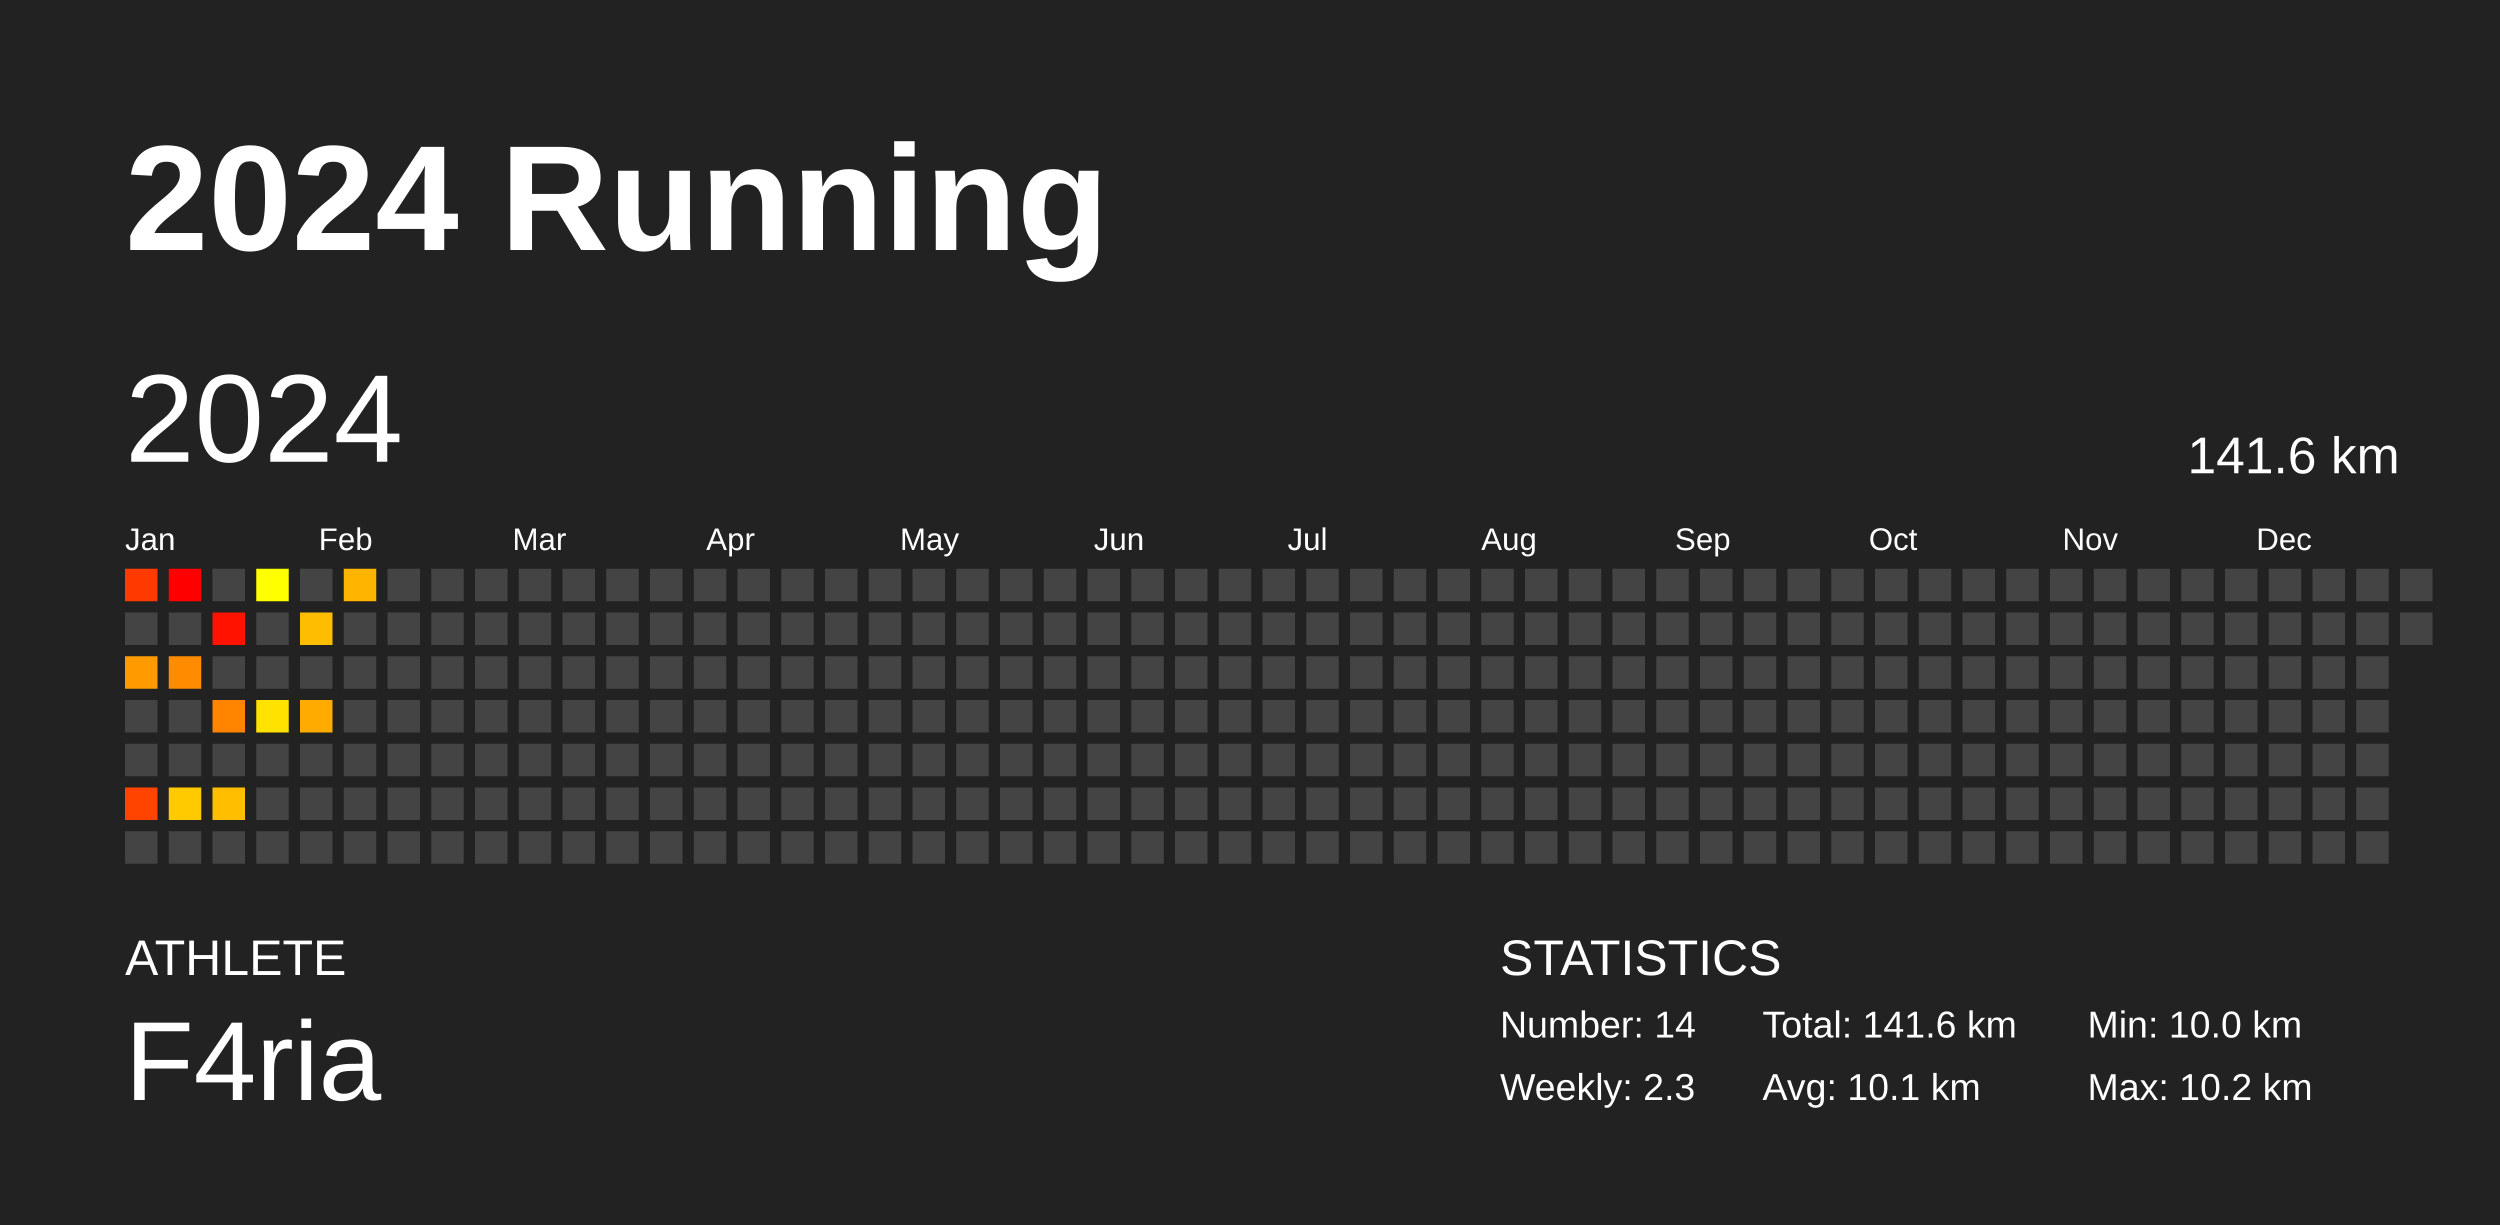
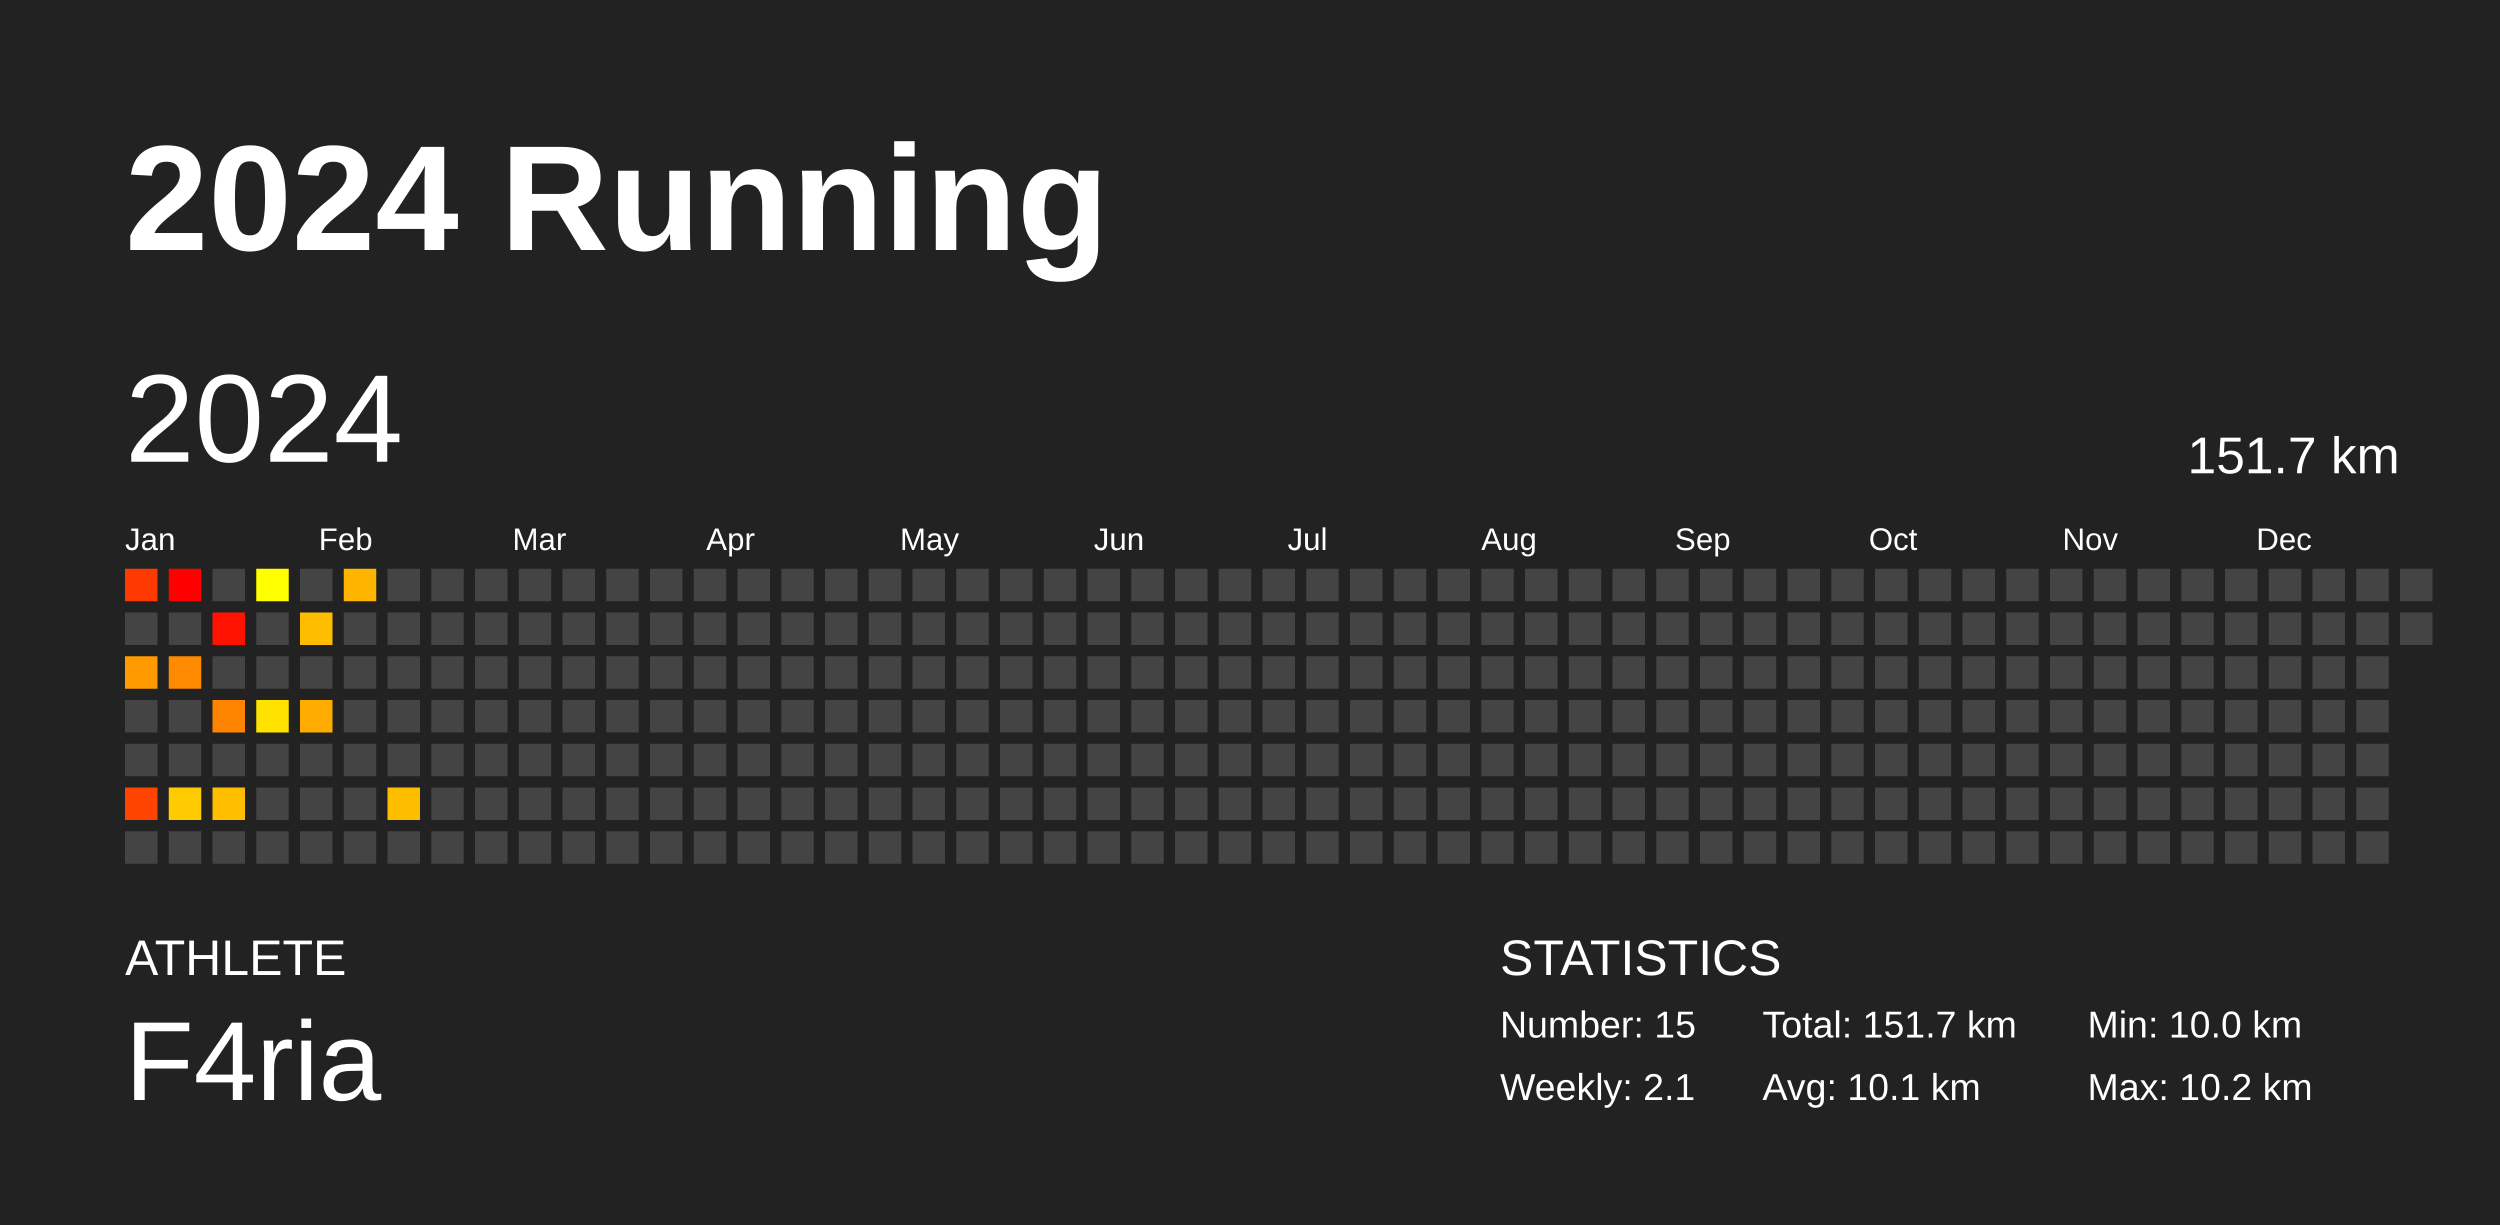
<svg xmlns="http://www.w3.org/2000/svg" baseProfile="full" height="98mm" version="1.1" viewBox="0,0,200,98" width="200mm">
  <defs />
  <rect fill="#222222" height="98" width="200" x="0" y="0" />
  <text fill="#FFFFFF" style="font-size:12px; font-family:Arial; font-weight:bold;" x="10" y="20">2024 Running</text>
  <text fill="#FFFFFF" style="font-size:4px; font-family:Arial" x="10" y="78">ATHLETE</text>
  <text fill="#FFFFFF" style="font-size:9px; font-family:Arial" x="10" y="88">F4ria</text>
  <text fill="#FFFFFF" style="font-size:4px; font-family:Arial" x="120" y="78">STATISTICS</text>
-   <text fill="#FFFFFF" style="font-size:3px; font-family:Arial" x="120" y="83">Number: 14</text>
-   <text fill="#FFFFFF" style="font-size:3px; font-family:Arial" x="120" y="88">Weekly: 2.3</text>
-   <text fill="#FFFFFF" style="font-size:3px; font-family:Arial" x="141" y="83">Total: 141.6 km</text>
+   <text fill="#FFFFFF" style="font-size:3px; font-family:Arial" x="120" y="83">Number: 15</text>
+   <text fill="#FFFFFF" style="font-size:3px; font-family:Arial" x="120" y="88">Weekly: 2.1</text>
+   <text fill="#FFFFFF" style="font-size:3px; font-family:Arial" x="141" y="83">Total: 151.7 km</text>
  <text fill="#FFFFFF" style="font-size:3px; font-family:Arial" x="141" y="88">Avg: 10.1 km</text>
  <text fill="#FFFFFF" style="font-size:3px; font-family:Arial" x="167" y="83">Min: 10.0 km</text>
  <text fill="#FFFFFF" style="font-size:3px; font-family:Arial" x="167" y="88">Max: 10.2 km</text>
  <text dominant-baseline="hanging" fill="#FFFFFF" style="font-size:10.0px; font-family:Arial;" x="10" y="30">2024</text>
-   <text dominant-baseline="hanging" fill="#FFFFFF" style="font-size:4.125px; font-family:Arial;" x="175" y="35">141.6 km</text>
+   <text dominant-baseline="hanging" fill="#FFFFFF" style="font-size:4.125px; font-family:Arial;" x="175" y="35">151.7 km</text>
  <text fill="#FFFFFF" style="font-size:2.5px; font-family:Arial" x="10.0" y="44">Jan</text>
  <text fill="#FFFFFF" style="font-size:2.5px; font-family:Arial" x="25.5" y="44">Feb</text>
  <text fill="#FFFFFF" style="font-size:2.5px; font-family:Arial" x="41.0" y="44">Mar</text>
  <text fill="#FFFFFF" style="font-size:2.5px; font-family:Arial" x="56.5" y="44">Apr</text>
  <text fill="#FFFFFF" style="font-size:2.5px; font-family:Arial" x="72.0" y="44">May</text>
  <text fill="#FFFFFF" style="font-size:2.5px; font-family:Arial" x="87.5" y="44">Jun</text>
  <text fill="#FFFFFF" style="font-size:2.5px; font-family:Arial" x="103.0" y="44">Jul</text>
  <text fill="#FFFFFF" style="font-size:2.5px; font-family:Arial" x="118.5" y="44">Aug</text>
  <text fill="#FFFFFF" style="font-size:2.5px; font-family:Arial" x="134.0" y="44">Sep</text>
  <text fill="#FFFFFF" style="font-size:2.5px; font-family:Arial" x="149.5" y="44">Oct</text>
  <text fill="#FFFFFF" style="font-size:2.5px; font-family:Arial" x="165.0" y="44">Nov</text>
  <text fill="#FFFFFF" style="font-size:2.5px; font-family:Arial" x="180.5" y="44">Dec</text>
  <rect fill="#ff3a00" height="2.6" width="2.6" x="10.0" y="45.5" />
  <rect fill="#444444" height="2.6" width="2.6" x="10.0" y="49.0" />
  <rect fill="#ff9b00" height="2.6" width="2.6" x="10.0" y="52.5" />
  <rect fill="#444444" height="2.6" width="2.6" x="10.0" y="56.0" />
  <rect fill="#444444" height="2.6" width="2.6" x="10.0" y="59.5" />
  <rect fill="#ff4400" height="2.6" width="2.6" x="10.0" y="63.0" />
  <rect fill="#444444" height="2.6" width="2.6" x="10.0" y="66.5" />
  <rect fill="#ff0000" height="2.6" width="2.6" x="13.5" y="45.5" />
  <rect fill="#444444" height="2.6" width="2.6" x="13.5" y="49.0" />
  <rect fill="#ff8c00" height="2.6" width="2.6" x="13.5" y="52.5" />
  <rect fill="#444444" height="2.6" width="2.6" x="13.5" y="56.0" />
  <rect fill="#444444" height="2.6" width="2.6" x="13.5" y="59.5" />
  <rect fill="#ffca00" height="2.6" width="2.6" x="13.5" y="63.0" />
  <rect fill="#444444" height="2.6" width="2.6" x="13.5" y="66.5" />
  <rect fill="#444444" height="2.6" width="2.6" x="17.0" y="45.5" />
  <rect fill="#ff1300" height="2.6" width="2.6" x="17.0" y="49.0" />
  <rect fill="#444444" height="2.6" width="2.6" x="17.0" y="52.5" />
  <rect fill="#ff8500" height="2.6" width="2.6" x="17.0" y="56.0" />
  <rect fill="#444444" height="2.6" width="2.6" x="17.0" y="59.5" />
  <rect fill="#ffbf00" height="2.6" width="2.6" x="17.0" y="63.0" />
  <rect fill="#444444" height="2.6" width="2.6" x="17.0" y="66.5" />
  <rect fill="#ffff00" height="2.6" width="2.6" x="20.5" y="45.5" />
  <rect fill="#444444" height="2.6" width="2.6" x="20.5" y="49.0" />
  <rect fill="#444444" height="2.6" width="2.6" x="20.5" y="52.5" />
  <rect fill="#ffe200" height="2.6" width="2.6" x="20.5" y="56.0" />
  <rect fill="#444444" height="2.6" width="2.6" x="20.5" y="59.5" />
  <rect fill="#444444" height="2.6" width="2.6" x="20.5" y="63.0" />
  <rect fill="#444444" height="2.6" width="2.6" x="20.5" y="66.5" />
  <rect fill="#444444" height="2.6" width="2.6" x="24.0" y="45.5" />
  <rect fill="#ffbd00" height="2.6" width="2.6" x="24.0" y="49.0" />
  <rect fill="#444444" height="2.6" width="2.6" x="24.0" y="52.5" />
  <rect fill="#ffab00" height="2.6" width="2.6" x="24.0" y="56.0" />
  <rect fill="#444444" height="2.6" width="2.6" x="24.0" y="59.5" />
  <rect fill="#444444" height="2.6" width="2.6" x="24.0" y="63.0" />
  <rect fill="#444444" height="2.6" width="2.6" x="24.0" y="66.5" />
  <rect fill="#ffb400" height="2.6" width="2.6" x="27.5" y="45.5" />
  <rect fill="#444444" height="2.6" width="2.6" x="27.5" y="49.0" />
  <rect fill="#444444" height="2.6" width="2.6" x="27.5" y="52.5" />
  <rect fill="#444444" height="2.6" width="2.6" x="27.5" y="56.0" />
  <rect fill="#444444" height="2.6" width="2.6" x="27.5" y="59.5" />
  <rect fill="#444444" height="2.6" width="2.6" x="27.5" y="63.0" />
  <rect fill="#444444" height="2.6" width="2.6" x="27.5" y="66.5" />
  <rect fill="#444444" height="2.6" width="2.6" x="31.0" y="45.5" />
  <rect fill="#444444" height="2.6" width="2.6" x="31.0" y="49.0" />
  <rect fill="#444444" height="2.6" width="2.6" x="31.0" y="52.5" />
  <rect fill="#444444" height="2.6" width="2.6" x="31.0" y="56.0" />
  <rect fill="#444444" height="2.6" width="2.6" x="31.0" y="59.5" />
-   <rect fill="#444444" height="2.6" width="2.6" x="31.0" y="63.0" />
+   <rect fill="#ffbd00" height="2.6" width="2.6" x="31.0" y="63.0" />
  <rect fill="#444444" height="2.6" width="2.6" x="31.0" y="66.5" />
  <rect fill="#444444" height="2.6" width="2.6" x="34.5" y="45.5" />
  <rect fill="#444444" height="2.6" width="2.6" x="34.5" y="49.0" />
  <rect fill="#444444" height="2.6" width="2.6" x="34.5" y="52.5" />
  <rect fill="#444444" height="2.6" width="2.6" x="34.5" y="56.0" />
  <rect fill="#444444" height="2.6" width="2.6" x="34.5" y="59.5" />
  <rect fill="#444444" height="2.6" width="2.6" x="34.5" y="63.0" />
  <rect fill="#444444" height="2.6" width="2.6" x="34.5" y="66.5" />
  <rect fill="#444444" height="2.6" width="2.6" x="38.0" y="45.5" />
  <rect fill="#444444" height="2.6" width="2.6" x="38.0" y="49.0" />
  <rect fill="#444444" height="2.6" width="2.6" x="38.0" y="52.5" />
  <rect fill="#444444" height="2.6" width="2.6" x="38.0" y="56.0" />
  <rect fill="#444444" height="2.6" width="2.6" x="38.0" y="59.5" />
  <rect fill="#444444" height="2.6" width="2.6" x="38.0" y="63.0" />
  <rect fill="#444444" height="2.6" width="2.6" x="38.0" y="66.5" />
  <rect fill="#444444" height="2.6" width="2.6" x="41.5" y="45.5" />
  <rect fill="#444444" height="2.6" width="2.6" x="41.5" y="49.0" />
  <rect fill="#444444" height="2.6" width="2.6" x="41.5" y="52.5" />
  <rect fill="#444444" height="2.6" width="2.6" x="41.5" y="56.0" />
  <rect fill="#444444" height="2.6" width="2.6" x="41.5" y="59.5" />
  <rect fill="#444444" height="2.6" width="2.6" x="41.5" y="63.0" />
  <rect fill="#444444" height="2.6" width="2.6" x="41.5" y="66.5" />
  <rect fill="#444444" height="2.6" width="2.6" x="45.0" y="45.5" />
  <rect fill="#444444" height="2.6" width="2.6" x="45.0" y="49.0" />
  <rect fill="#444444" height="2.6" width="2.6" x="45.0" y="52.5" />
  <rect fill="#444444" height="2.6" width="2.6" x="45.0" y="56.0" />
  <rect fill="#444444" height="2.6" width="2.6" x="45.0" y="59.5" />
  <rect fill="#444444" height="2.6" width="2.6" x="45.0" y="63.0" />
  <rect fill="#444444" height="2.6" width="2.6" x="45.0" y="66.5" />
  <rect fill="#444444" height="2.6" width="2.6" x="48.5" y="45.5" />
  <rect fill="#444444" height="2.6" width="2.6" x="48.5" y="49.0" />
  <rect fill="#444444" height="2.6" width="2.6" x="48.5" y="52.5" />
  <rect fill="#444444" height="2.6" width="2.6" x="48.5" y="56.0" />
  <rect fill="#444444" height="2.6" width="2.6" x="48.5" y="59.5" />
  <rect fill="#444444" height="2.6" width="2.6" x="48.5" y="63.0" />
  <rect fill="#444444" height="2.6" width="2.6" x="48.5" y="66.5" />
  <rect fill="#444444" height="2.6" width="2.6" x="52.0" y="45.5" />
  <rect fill="#444444" height="2.6" width="2.6" x="52.0" y="49.0" />
  <rect fill="#444444" height="2.6" width="2.6" x="52.0" y="52.5" />
  <rect fill="#444444" height="2.6" width="2.6" x="52.0" y="56.0" />
  <rect fill="#444444" height="2.6" width="2.6" x="52.0" y="59.5" />
  <rect fill="#444444" height="2.6" width="2.6" x="52.0" y="63.0" />
  <rect fill="#444444" height="2.6" width="2.6" x="52.0" y="66.5" />
  <rect fill="#444444" height="2.6" width="2.6" x="55.5" y="45.5" />
  <rect fill="#444444" height="2.6" width="2.6" x="55.5" y="49.0" />
  <rect fill="#444444" height="2.6" width="2.6" x="55.5" y="52.5" />
  <rect fill="#444444" height="2.6" width="2.6" x="55.5" y="56.0" />
  <rect fill="#444444" height="2.6" width="2.6" x="55.5" y="59.5" />
  <rect fill="#444444" height="2.6" width="2.6" x="55.5" y="63.0" />
  <rect fill="#444444" height="2.6" width="2.6" x="55.5" y="66.5" />
  <rect fill="#444444" height="2.6" width="2.6" x="59.0" y="45.5" />
  <rect fill="#444444" height="2.6" width="2.6" x="59.0" y="49.0" />
  <rect fill="#444444" height="2.6" width="2.6" x="59.0" y="52.5" />
  <rect fill="#444444" height="2.6" width="2.6" x="59.0" y="56.0" />
  <rect fill="#444444" height="2.6" width="2.6" x="59.0" y="59.5" />
  <rect fill="#444444" height="2.6" width="2.6" x="59.0" y="63.0" />
  <rect fill="#444444" height="2.6" width="2.6" x="59.0" y="66.5" />
  <rect fill="#444444" height="2.6" width="2.6" x="62.5" y="45.5" />
  <rect fill="#444444" height="2.6" width="2.6" x="62.5" y="49.0" />
  <rect fill="#444444" height="2.6" width="2.6" x="62.5" y="52.5" />
  <rect fill="#444444" height="2.6" width="2.6" x="62.5" y="56.0" />
  <rect fill="#444444" height="2.6" width="2.6" x="62.5" y="59.5" />
  <rect fill="#444444" height="2.6" width="2.6" x="62.5" y="63.0" />
  <rect fill="#444444" height="2.6" width="2.6" x="62.5" y="66.5" />
  <rect fill="#444444" height="2.6" width="2.6" x="66.0" y="45.5" />
  <rect fill="#444444" height="2.6" width="2.6" x="66.0" y="49.0" />
  <rect fill="#444444" height="2.6" width="2.6" x="66.0" y="52.5" />
  <rect fill="#444444" height="2.6" width="2.6" x="66.0" y="56.0" />
  <rect fill="#444444" height="2.6" width="2.6" x="66.0" y="59.5" />
  <rect fill="#444444" height="2.6" width="2.6" x="66.0" y="63.0" />
  <rect fill="#444444" height="2.6" width="2.6" x="66.0" y="66.5" />
  <rect fill="#444444" height="2.6" width="2.6" x="69.5" y="45.5" />
  <rect fill="#444444" height="2.6" width="2.6" x="69.5" y="49.0" />
  <rect fill="#444444" height="2.6" width="2.6" x="69.5" y="52.5" />
  <rect fill="#444444" height="2.6" width="2.6" x="69.5" y="56.0" />
  <rect fill="#444444" height="2.6" width="2.6" x="69.5" y="59.5" />
  <rect fill="#444444" height="2.6" width="2.6" x="69.5" y="63.0" />
  <rect fill="#444444" height="2.6" width="2.6" x="69.5" y="66.5" />
  <rect fill="#444444" height="2.6" width="2.6" x="73.0" y="45.5" />
  <rect fill="#444444" height="2.6" width="2.6" x="73.0" y="49.0" />
  <rect fill="#444444" height="2.6" width="2.6" x="73.0" y="52.5" />
  <rect fill="#444444" height="2.6" width="2.6" x="73.0" y="56.0" />
  <rect fill="#444444" height="2.6" width="2.6" x="73.0" y="59.5" />
  <rect fill="#444444" height="2.6" width="2.6" x="73.0" y="63.0" />
  <rect fill="#444444" height="2.6" width="2.6" x="73.0" y="66.5" />
  <rect fill="#444444" height="2.6" width="2.6" x="76.5" y="45.5" />
  <rect fill="#444444" height="2.6" width="2.6" x="76.5" y="49.0" />
  <rect fill="#444444" height="2.6" width="2.6" x="76.5" y="52.5" />
  <rect fill="#444444" height="2.6" width="2.6" x="76.5" y="56.0" />
  <rect fill="#444444" height="2.6" width="2.6" x="76.5" y="59.5" />
  <rect fill="#444444" height="2.6" width="2.6" x="76.5" y="63.0" />
  <rect fill="#444444" height="2.6" width="2.6" x="76.5" y="66.5" />
  <rect fill="#444444" height="2.6" width="2.6" x="80.0" y="45.5" />
  <rect fill="#444444" height="2.6" width="2.6" x="80.0" y="49.0" />
  <rect fill="#444444" height="2.6" width="2.6" x="80.0" y="52.5" />
  <rect fill="#444444" height="2.6" width="2.6" x="80.0" y="56.0" />
  <rect fill="#444444" height="2.6" width="2.6" x="80.0" y="59.5" />
  <rect fill="#444444" height="2.6" width="2.6" x="80.0" y="63.0" />
  <rect fill="#444444" height="2.6" width="2.6" x="80.0" y="66.5" />
  <rect fill="#444444" height="2.6" width="2.6" x="83.5" y="45.5" />
  <rect fill="#444444" height="2.6" width="2.6" x="83.5" y="49.0" />
  <rect fill="#444444" height="2.6" width="2.6" x="83.5" y="52.5" />
  <rect fill="#444444" height="2.6" width="2.6" x="83.5" y="56.0" />
  <rect fill="#444444" height="2.6" width="2.6" x="83.5" y="59.5" />
  <rect fill="#444444" height="2.6" width="2.6" x="83.5" y="63.0" />
  <rect fill="#444444" height="2.6" width="2.6" x="83.5" y="66.5" />
  <rect fill="#444444" height="2.6" width="2.6" x="87.0" y="45.5" />
  <rect fill="#444444" height="2.6" width="2.6" x="87.0" y="49.0" />
  <rect fill="#444444" height="2.6" width="2.6" x="87.0" y="52.5" />
  <rect fill="#444444" height="2.6" width="2.6" x="87.0" y="56.0" />
  <rect fill="#444444" height="2.6" width="2.6" x="87.0" y="59.5" />
  <rect fill="#444444" height="2.6" width="2.6" x="87.0" y="63.0" />
  <rect fill="#444444" height="2.6" width="2.6" x="87.0" y="66.5" />
  <rect fill="#444444" height="2.6" width="2.6" x="90.5" y="45.5" />
  <rect fill="#444444" height="2.6" width="2.6" x="90.5" y="49.0" />
  <rect fill="#444444" height="2.6" width="2.6" x="90.5" y="52.5" />
  <rect fill="#444444" height="2.6" width="2.6" x="90.5" y="56.0" />
  <rect fill="#444444" height="2.6" width="2.6" x="90.5" y="59.5" />
  <rect fill="#444444" height="2.6" width="2.6" x="90.5" y="63.0" />
  <rect fill="#444444" height="2.6" width="2.6" x="90.5" y="66.5" />
  <rect fill="#444444" height="2.6" width="2.6" x="94.0" y="45.5" />
  <rect fill="#444444" height="2.6" width="2.6" x="94.0" y="49.0" />
  <rect fill="#444444" height="2.6" width="2.6" x="94.0" y="52.5" />
  <rect fill="#444444" height="2.6" width="2.6" x="94.0" y="56.0" />
  <rect fill="#444444" height="2.6" width="2.6" x="94.0" y="59.5" />
  <rect fill="#444444" height="2.6" width="2.6" x="94.0" y="63.0" />
  <rect fill="#444444" height="2.6" width="2.6" x="94.0" y="66.5" />
  <rect fill="#444444" height="2.6" width="2.6" x="97.5" y="45.5" />
  <rect fill="#444444" height="2.6" width="2.6" x="97.5" y="49.0" />
  <rect fill="#444444" height="2.6" width="2.6" x="97.5" y="52.5" />
  <rect fill="#444444" height="2.6" width="2.6" x="97.5" y="56.0" />
  <rect fill="#444444" height="2.6" width="2.6" x="97.5" y="59.5" />
  <rect fill="#444444" height="2.6" width="2.6" x="97.5" y="63.0" />
  <rect fill="#444444" height="2.6" width="2.6" x="97.5" y="66.5" />
  <rect fill="#444444" height="2.6" width="2.6" x="101.0" y="45.5" />
  <rect fill="#444444" height="2.6" width="2.6" x="101.0" y="49.0" />
  <rect fill="#444444" height="2.6" width="2.6" x="101.0" y="52.5" />
  <rect fill="#444444" height="2.6" width="2.6" x="101.0" y="56.0" />
  <rect fill="#444444" height="2.6" width="2.6" x="101.0" y="59.5" />
  <rect fill="#444444" height="2.6" width="2.6" x="101.0" y="63.0" />
  <rect fill="#444444" height="2.6" width="2.6" x="101.0" y="66.5" />
  <rect fill="#444444" height="2.6" width="2.6" x="104.5" y="45.5" />
  <rect fill="#444444" height="2.6" width="2.6" x="104.5" y="49.0" />
  <rect fill="#444444" height="2.6" width="2.6" x="104.5" y="52.5" />
  <rect fill="#444444" height="2.6" width="2.6" x="104.5" y="56.0" />
  <rect fill="#444444" height="2.6" width="2.6" x="104.5" y="59.5" />
  <rect fill="#444444" height="2.6" width="2.6" x="104.5" y="63.0" />
  <rect fill="#444444" height="2.6" width="2.6" x="104.5" y="66.5" />
  <rect fill="#444444" height="2.6" width="2.6" x="108.0" y="45.5" />
  <rect fill="#444444" height="2.6" width="2.6" x="108.0" y="49.0" />
  <rect fill="#444444" height="2.6" width="2.6" x="108.0" y="52.5" />
  <rect fill="#444444" height="2.6" width="2.6" x="108.0" y="56.0" />
  <rect fill="#444444" height="2.6" width="2.6" x="108.0" y="59.5" />
  <rect fill="#444444" height="2.6" width="2.6" x="108.0" y="63.0" />
  <rect fill="#444444" height="2.6" width="2.6" x="108.0" y="66.5" />
  <rect fill="#444444" height="2.6" width="2.6" x="111.5" y="45.5" />
  <rect fill="#444444" height="2.6" width="2.6" x="111.5" y="49.0" />
  <rect fill="#444444" height="2.6" width="2.6" x="111.5" y="52.5" />
  <rect fill="#444444" height="2.6" width="2.6" x="111.5" y="56.0" />
  <rect fill="#444444" height="2.6" width="2.6" x="111.5" y="59.5" />
  <rect fill="#444444" height="2.6" width="2.6" x="111.5" y="63.0" />
  <rect fill="#444444" height="2.6" width="2.6" x="111.5" y="66.5" />
  <rect fill="#444444" height="2.6" width="2.6" x="115.0" y="45.5" />
  <rect fill="#444444" height="2.6" width="2.6" x="115.0" y="49.0" />
  <rect fill="#444444" height="2.6" width="2.6" x="115.0" y="52.5" />
  <rect fill="#444444" height="2.6" width="2.6" x="115.0" y="56.0" />
  <rect fill="#444444" height="2.6" width="2.6" x="115.0" y="59.5" />
  <rect fill="#444444" height="2.6" width="2.6" x="115.0" y="63.0" />
  <rect fill="#444444" height="2.6" width="2.6" x="115.0" y="66.5" />
  <rect fill="#444444" height="2.6" width="2.6" x="118.5" y="45.5" />
  <rect fill="#444444" height="2.6" width="2.6" x="118.5" y="49.0" />
  <rect fill="#444444" height="2.6" width="2.6" x="118.5" y="52.5" />
  <rect fill="#444444" height="2.6" width="2.6" x="118.5" y="56.0" />
  <rect fill="#444444" height="2.6" width="2.6" x="118.5" y="59.5" />
  <rect fill="#444444" height="2.6" width="2.6" x="118.5" y="63.0" />
  <rect fill="#444444" height="2.6" width="2.6" x="118.5" y="66.5" />
  <rect fill="#444444" height="2.6" width="2.6" x="122.0" y="45.5" />
  <rect fill="#444444" height="2.6" width="2.6" x="122.0" y="49.0" />
  <rect fill="#444444" height="2.6" width="2.6" x="122.0" y="52.5" />
  <rect fill="#444444" height="2.6" width="2.6" x="122.0" y="56.0" />
  <rect fill="#444444" height="2.6" width="2.6" x="122.0" y="59.5" />
  <rect fill="#444444" height="2.6" width="2.6" x="122.0" y="63.0" />
  <rect fill="#444444" height="2.6" width="2.6" x="122.0" y="66.5" />
  <rect fill="#444444" height="2.6" width="2.6" x="125.5" y="45.5" />
  <rect fill="#444444" height="2.6" width="2.6" x="125.5" y="49.0" />
  <rect fill="#444444" height="2.6" width="2.6" x="125.5" y="52.5" />
  <rect fill="#444444" height="2.6" width="2.6" x="125.5" y="56.0" />
  <rect fill="#444444" height="2.6" width="2.6" x="125.5" y="59.5" />
  <rect fill="#444444" height="2.6" width="2.6" x="125.5" y="63.0" />
  <rect fill="#444444" height="2.6" width="2.6" x="125.5" y="66.5" />
  <rect fill="#444444" height="2.6" width="2.6" x="129.0" y="45.5" />
  <rect fill="#444444" height="2.6" width="2.6" x="129.0" y="49.0" />
  <rect fill="#444444" height="2.6" width="2.6" x="129.0" y="52.5" />
  <rect fill="#444444" height="2.6" width="2.6" x="129.0" y="56.0" />
  <rect fill="#444444" height="2.6" width="2.6" x="129.0" y="59.5" />
  <rect fill="#444444" height="2.6" width="2.6" x="129.0" y="63.0" />
  <rect fill="#444444" height="2.6" width="2.6" x="129.0" y="66.5" />
  <rect fill="#444444" height="2.6" width="2.6" x="132.5" y="45.5" />
  <rect fill="#444444" height="2.6" width="2.6" x="132.5" y="49.0" />
  <rect fill="#444444" height="2.6" width="2.6" x="132.5" y="52.5" />
  <rect fill="#444444" height="2.6" width="2.6" x="132.5" y="56.0" />
  <rect fill="#444444" height="2.6" width="2.6" x="132.5" y="59.5" />
  <rect fill="#444444" height="2.6" width="2.6" x="132.5" y="63.0" />
  <rect fill="#444444" height="2.6" width="2.6" x="132.5" y="66.5" />
  <rect fill="#444444" height="2.6" width="2.6" x="136.0" y="45.5" />
  <rect fill="#444444" height="2.6" width="2.6" x="136.0" y="49.0" />
  <rect fill="#444444" height="2.6" width="2.6" x="136.0" y="52.5" />
  <rect fill="#444444" height="2.6" width="2.6" x="136.0" y="56.0" />
  <rect fill="#444444" height="2.6" width="2.6" x="136.0" y="59.5" />
  <rect fill="#444444" height="2.6" width="2.6" x="136.0" y="63.0" />
  <rect fill="#444444" height="2.6" width="2.6" x="136.0" y="66.5" />
  <rect fill="#444444" height="2.6" width="2.6" x="139.5" y="45.5" />
  <rect fill="#444444" height="2.6" width="2.6" x="139.5" y="49.0" />
  <rect fill="#444444" height="2.6" width="2.6" x="139.5" y="52.5" />
  <rect fill="#444444" height="2.6" width="2.6" x="139.5" y="56.0" />
  <rect fill="#444444" height="2.6" width="2.6" x="139.5" y="59.5" />
  <rect fill="#444444" height="2.6" width="2.6" x="139.5" y="63.0" />
  <rect fill="#444444" height="2.6" width="2.6" x="139.5" y="66.5" />
  <rect fill="#444444" height="2.6" width="2.6" x="143.0" y="45.5" />
  <rect fill="#444444" height="2.6" width="2.6" x="143.0" y="49.0" />
  <rect fill="#444444" height="2.6" width="2.6" x="143.0" y="52.5" />
  <rect fill="#444444" height="2.6" width="2.6" x="143.0" y="56.0" />
  <rect fill="#444444" height="2.6" width="2.6" x="143.0" y="59.5" />
  <rect fill="#444444" height="2.6" width="2.6" x="143.0" y="63.0" />
  <rect fill="#444444" height="2.6" width="2.6" x="143.0" y="66.5" />
  <rect fill="#444444" height="2.6" width="2.6" x="146.5" y="45.5" />
  <rect fill="#444444" height="2.6" width="2.6" x="146.5" y="49.0" />
  <rect fill="#444444" height="2.6" width="2.6" x="146.5" y="52.5" />
  <rect fill="#444444" height="2.6" width="2.6" x="146.5" y="56.0" />
  <rect fill="#444444" height="2.6" width="2.6" x="146.5" y="59.5" />
  <rect fill="#444444" height="2.6" width="2.6" x="146.5" y="63.0" />
  <rect fill="#444444" height="2.6" width="2.6" x="146.5" y="66.5" />
  <rect fill="#444444" height="2.6" width="2.6" x="150.0" y="45.5" />
  <rect fill="#444444" height="2.6" width="2.6" x="150.0" y="49.0" />
  <rect fill="#444444" height="2.6" width="2.6" x="150.0" y="52.5" />
  <rect fill="#444444" height="2.6" width="2.6" x="150.0" y="56.0" />
  <rect fill="#444444" height="2.6" width="2.6" x="150.0" y="59.5" />
  <rect fill="#444444" height="2.6" width="2.6" x="150.0" y="63.0" />
  <rect fill="#444444" height="2.6" width="2.6" x="150.0" y="66.5" />
  <rect fill="#444444" height="2.6" width="2.6" x="153.5" y="45.5" />
  <rect fill="#444444" height="2.6" width="2.6" x="153.5" y="49.0" />
  <rect fill="#444444" height="2.6" width="2.6" x="153.5" y="52.5" />
  <rect fill="#444444" height="2.6" width="2.6" x="153.5" y="56.0" />
  <rect fill="#444444" height="2.6" width="2.6" x="153.5" y="59.5" />
  <rect fill="#444444" height="2.6" width="2.6" x="153.5" y="63.0" />
  <rect fill="#444444" height="2.6" width="2.6" x="153.5" y="66.5" />
  <rect fill="#444444" height="2.6" width="2.6" x="157.0" y="45.5" />
  <rect fill="#444444" height="2.6" width="2.6" x="157.0" y="49.0" />
  <rect fill="#444444" height="2.6" width="2.6" x="157.0" y="52.5" />
  <rect fill="#444444" height="2.6" width="2.6" x="157.0" y="56.0" />
  <rect fill="#444444" height="2.6" width="2.6" x="157.0" y="59.5" />
  <rect fill="#444444" height="2.6" width="2.6" x="157.0" y="63.0" />
  <rect fill="#444444" height="2.6" width="2.6" x="157.0" y="66.5" />
  <rect fill="#444444" height="2.6" width="2.6" x="160.5" y="45.5" />
  <rect fill="#444444" height="2.6" width="2.6" x="160.5" y="49.0" />
  <rect fill="#444444" height="2.6" width="2.6" x="160.5" y="52.5" />
  <rect fill="#444444" height="2.6" width="2.6" x="160.5" y="56.0" />
  <rect fill="#444444" height="2.6" width="2.6" x="160.5" y="59.5" />
  <rect fill="#444444" height="2.6" width="2.6" x="160.5" y="63.0" />
  <rect fill="#444444" height="2.6" width="2.6" x="160.5" y="66.5" />
  <rect fill="#444444" height="2.6" width="2.6" x="164.0" y="45.5" />
  <rect fill="#444444" height="2.6" width="2.6" x="164.0" y="49.0" />
  <rect fill="#444444" height="2.6" width="2.6" x="164.0" y="52.5" />
  <rect fill="#444444" height="2.6" width="2.6" x="164.0" y="56.0" />
  <rect fill="#444444" height="2.6" width="2.6" x="164.0" y="59.5" />
  <rect fill="#444444" height="2.6" width="2.6" x="164.0" y="63.0" />
  <rect fill="#444444" height="2.6" width="2.6" x="164.0" y="66.5" />
  <rect fill="#444444" height="2.6" width="2.6" x="167.5" y="45.5" />
  <rect fill="#444444" height="2.6" width="2.6" x="167.5" y="49.0" />
  <rect fill="#444444" height="2.6" width="2.6" x="167.5" y="52.5" />
  <rect fill="#444444" height="2.6" width="2.6" x="167.5" y="56.0" />
  <rect fill="#444444" height="2.6" width="2.6" x="167.5" y="59.5" />
  <rect fill="#444444" height="2.6" width="2.6" x="167.5" y="63.0" />
  <rect fill="#444444" height="2.6" width="2.6" x="167.5" y="66.5" />
  <rect fill="#444444" height="2.6" width="2.6" x="171.0" y="45.5" />
  <rect fill="#444444" height="2.6" width="2.6" x="171.0" y="49.0" />
  <rect fill="#444444" height="2.6" width="2.6" x="171.0" y="52.5" />
  <rect fill="#444444" height="2.6" width="2.6" x="171.0" y="56.0" />
  <rect fill="#444444" height="2.6" width="2.6" x="171.0" y="59.5" />
  <rect fill="#444444" height="2.6" width="2.6" x="171.0" y="63.0" />
  <rect fill="#444444" height="2.6" width="2.6" x="171.0" y="66.5" />
  <rect fill="#444444" height="2.6" width="2.6" x="174.5" y="45.5" />
  <rect fill="#444444" height="2.6" width="2.6" x="174.5" y="49.0" />
  <rect fill="#444444" height="2.6" width="2.6" x="174.5" y="52.5" />
  <rect fill="#444444" height="2.6" width="2.6" x="174.5" y="56.0" />
  <rect fill="#444444" height="2.6" width="2.6" x="174.5" y="59.5" />
  <rect fill="#444444" height="2.6" width="2.6" x="174.5" y="63.0" />
  <rect fill="#444444" height="2.6" width="2.6" x="174.5" y="66.5" />
  <rect fill="#444444" height="2.6" width="2.6" x="178.0" y="45.5" />
  <rect fill="#444444" height="2.6" width="2.6" x="178.0" y="49.0" />
  <rect fill="#444444" height="2.6" width="2.6" x="178.0" y="52.5" />
  <rect fill="#444444" height="2.6" width="2.6" x="178.0" y="56.0" />
  <rect fill="#444444" height="2.6" width="2.6" x="178.0" y="59.5" />
  <rect fill="#444444" height="2.6" width="2.6" x="178.0" y="63.0" />
  <rect fill="#444444" height="2.6" width="2.6" x="178.0" y="66.5" />
  <rect fill="#444444" height="2.6" width="2.6" x="181.5" y="45.5" />
  <rect fill="#444444" height="2.6" width="2.6" x="181.5" y="49.0" />
  <rect fill="#444444" height="2.6" width="2.6" x="181.5" y="52.5" />
  <rect fill="#444444" height="2.6" width="2.6" x="181.5" y="56.0" />
  <rect fill="#444444" height="2.6" width="2.6" x="181.5" y="59.5" />
  <rect fill="#444444" height="2.6" width="2.6" x="181.5" y="63.0" />
  <rect fill="#444444" height="2.6" width="2.6" x="181.5" y="66.5" />
  <rect fill="#444444" height="2.6" width="2.6" x="185.0" y="45.5" />
  <rect fill="#444444" height="2.6" width="2.6" x="185.0" y="49.0" />
  <rect fill="#444444" height="2.6" width="2.6" x="185.0" y="52.5" />
  <rect fill="#444444" height="2.6" width="2.6" x="185.0" y="56.0" />
  <rect fill="#444444" height="2.6" width="2.6" x="185.0" y="59.5" />
  <rect fill="#444444" height="2.6" width="2.6" x="185.0" y="63.0" />
  <rect fill="#444444" height="2.6" width="2.6" x="185.0" y="66.5" />
  <rect fill="#444444" height="2.6" width="2.6" x="188.5" y="45.5" />
  <rect fill="#444444" height="2.6" width="2.6" x="188.5" y="49.0" />
  <rect fill="#444444" height="2.6" width="2.6" x="188.5" y="52.5" />
  <rect fill="#444444" height="2.6" width="2.6" x="188.5" y="56.0" />
  <rect fill="#444444" height="2.6" width="2.6" x="188.5" y="59.5" />
  <rect fill="#444444" height="2.6" width="2.6" x="188.5" y="63.0" />
  <rect fill="#444444" height="2.6" width="2.6" x="188.5" y="66.5" />
  <rect fill="#444444" height="2.6" width="2.6" x="192.0" y="45.5" />
  <rect fill="#444444" height="2.6" width="2.6" x="192.0" y="49.0" />
</svg>
